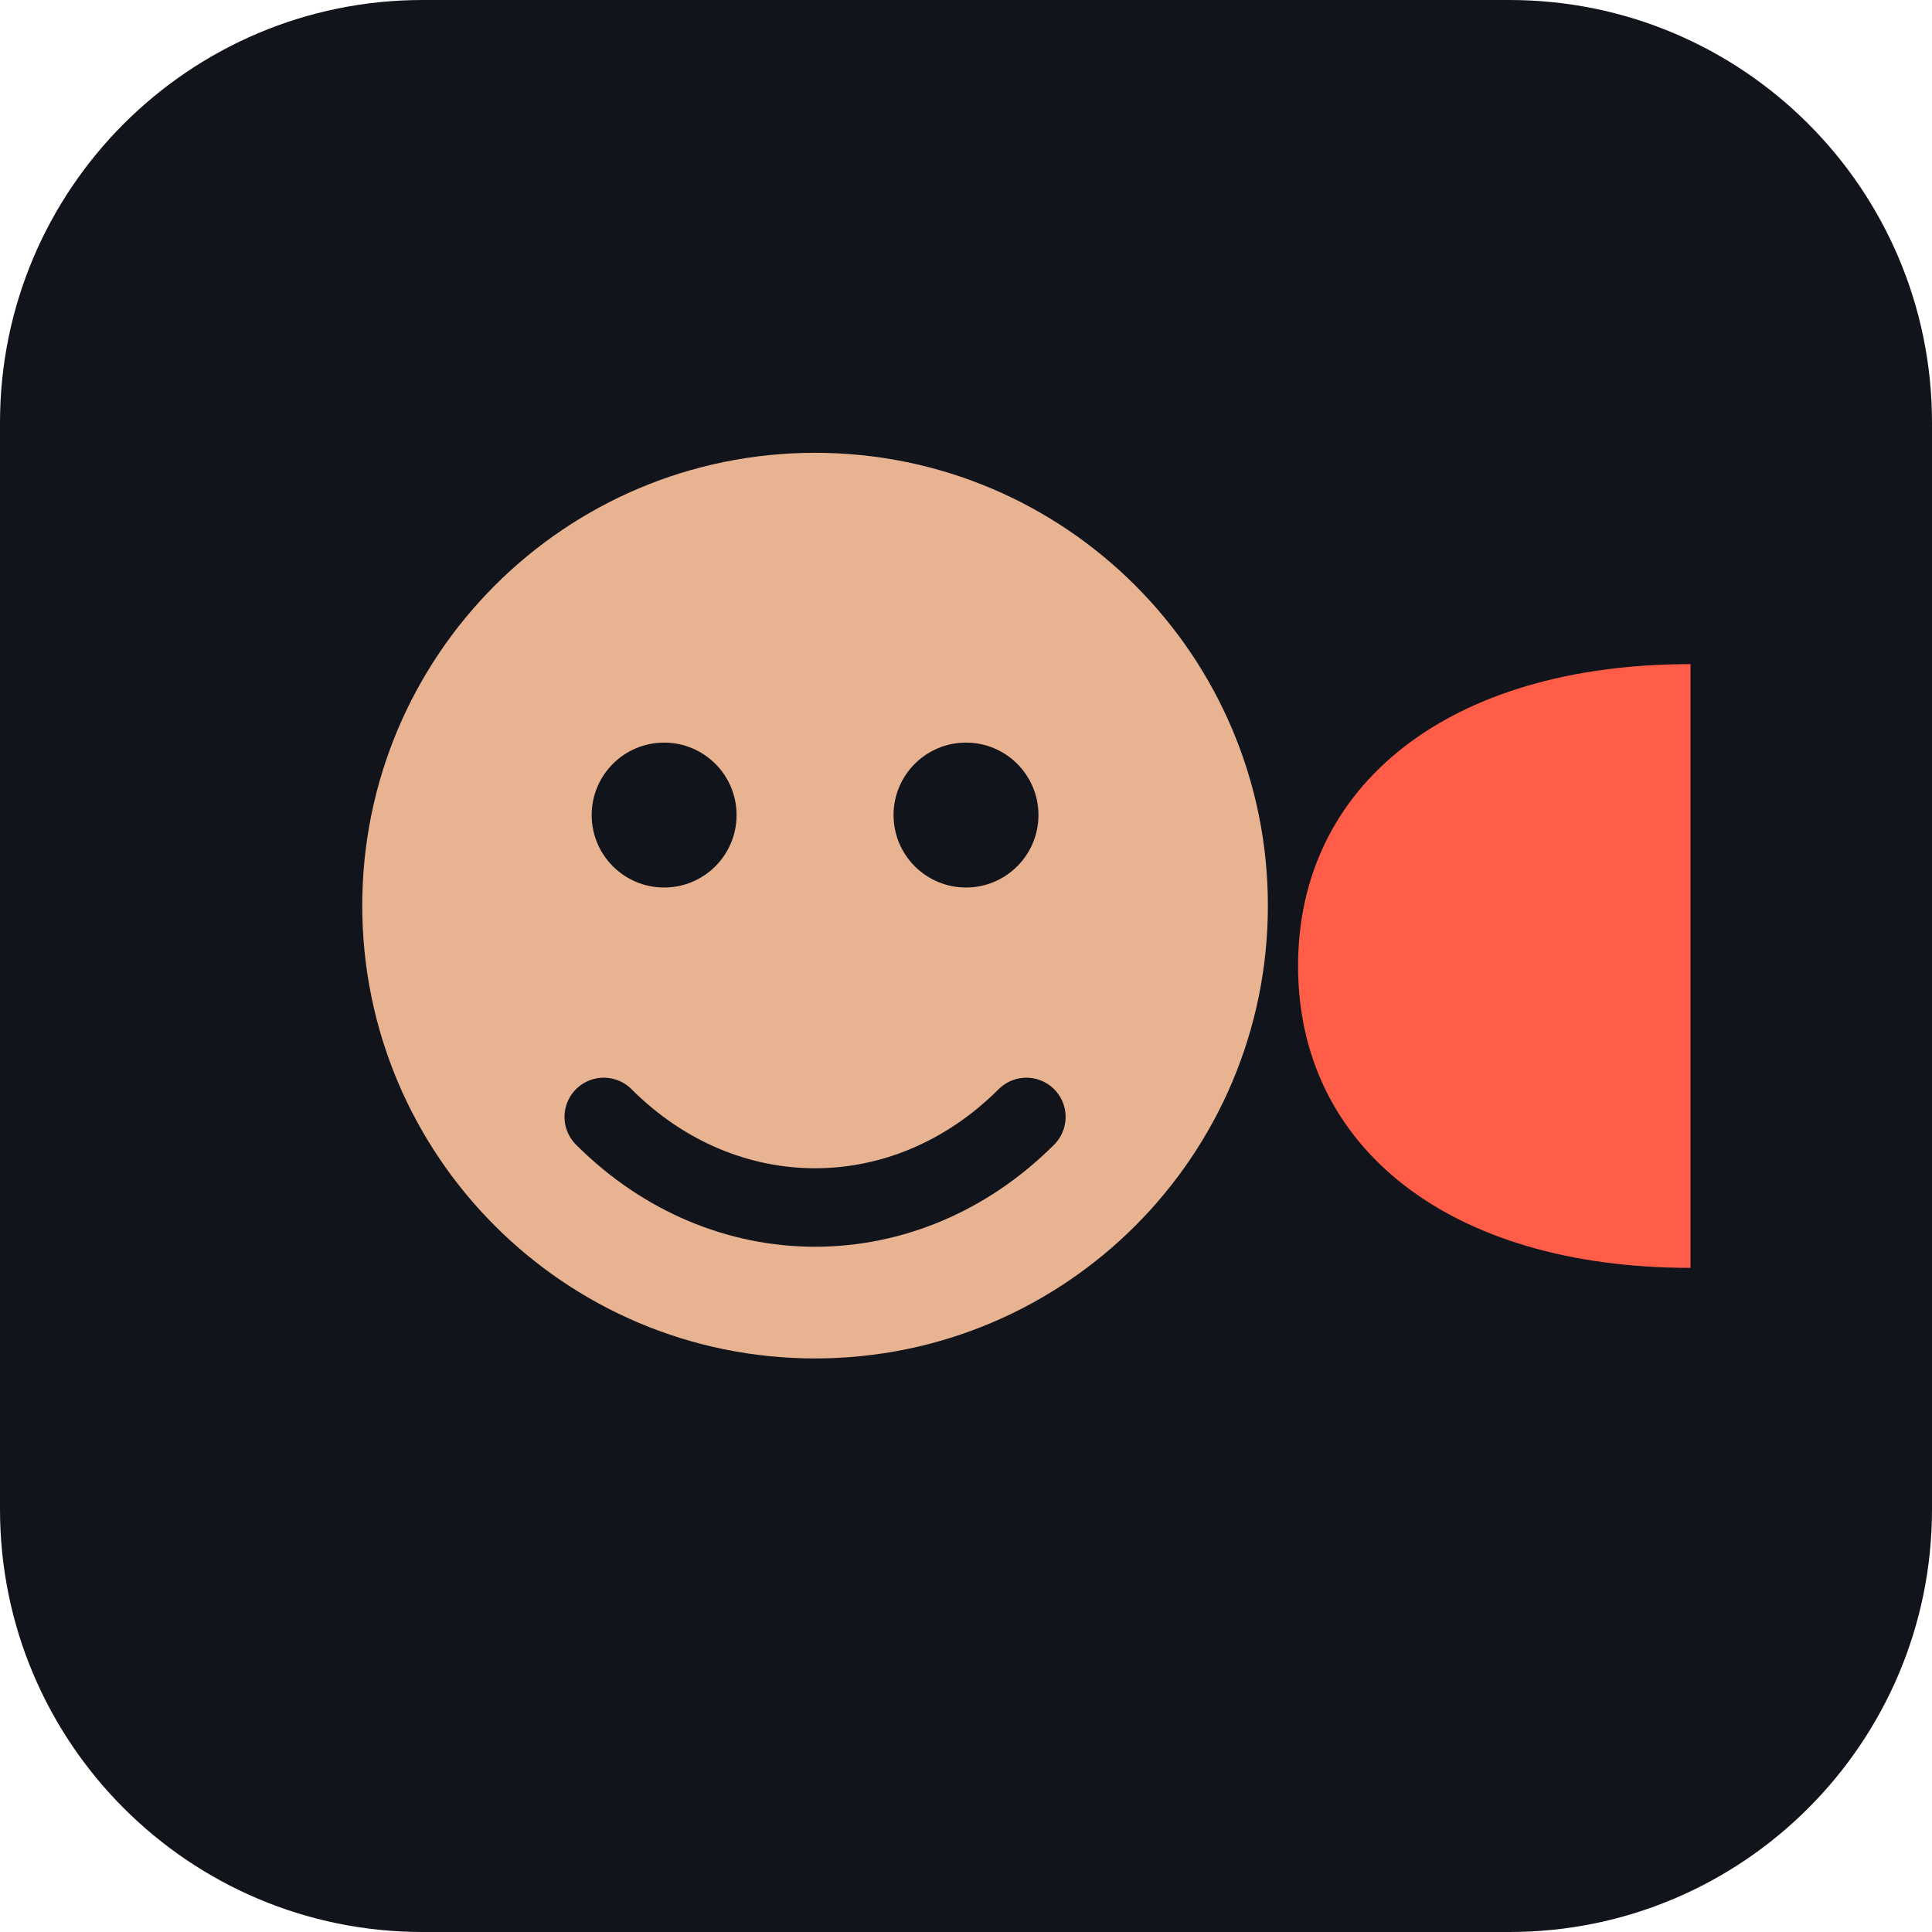
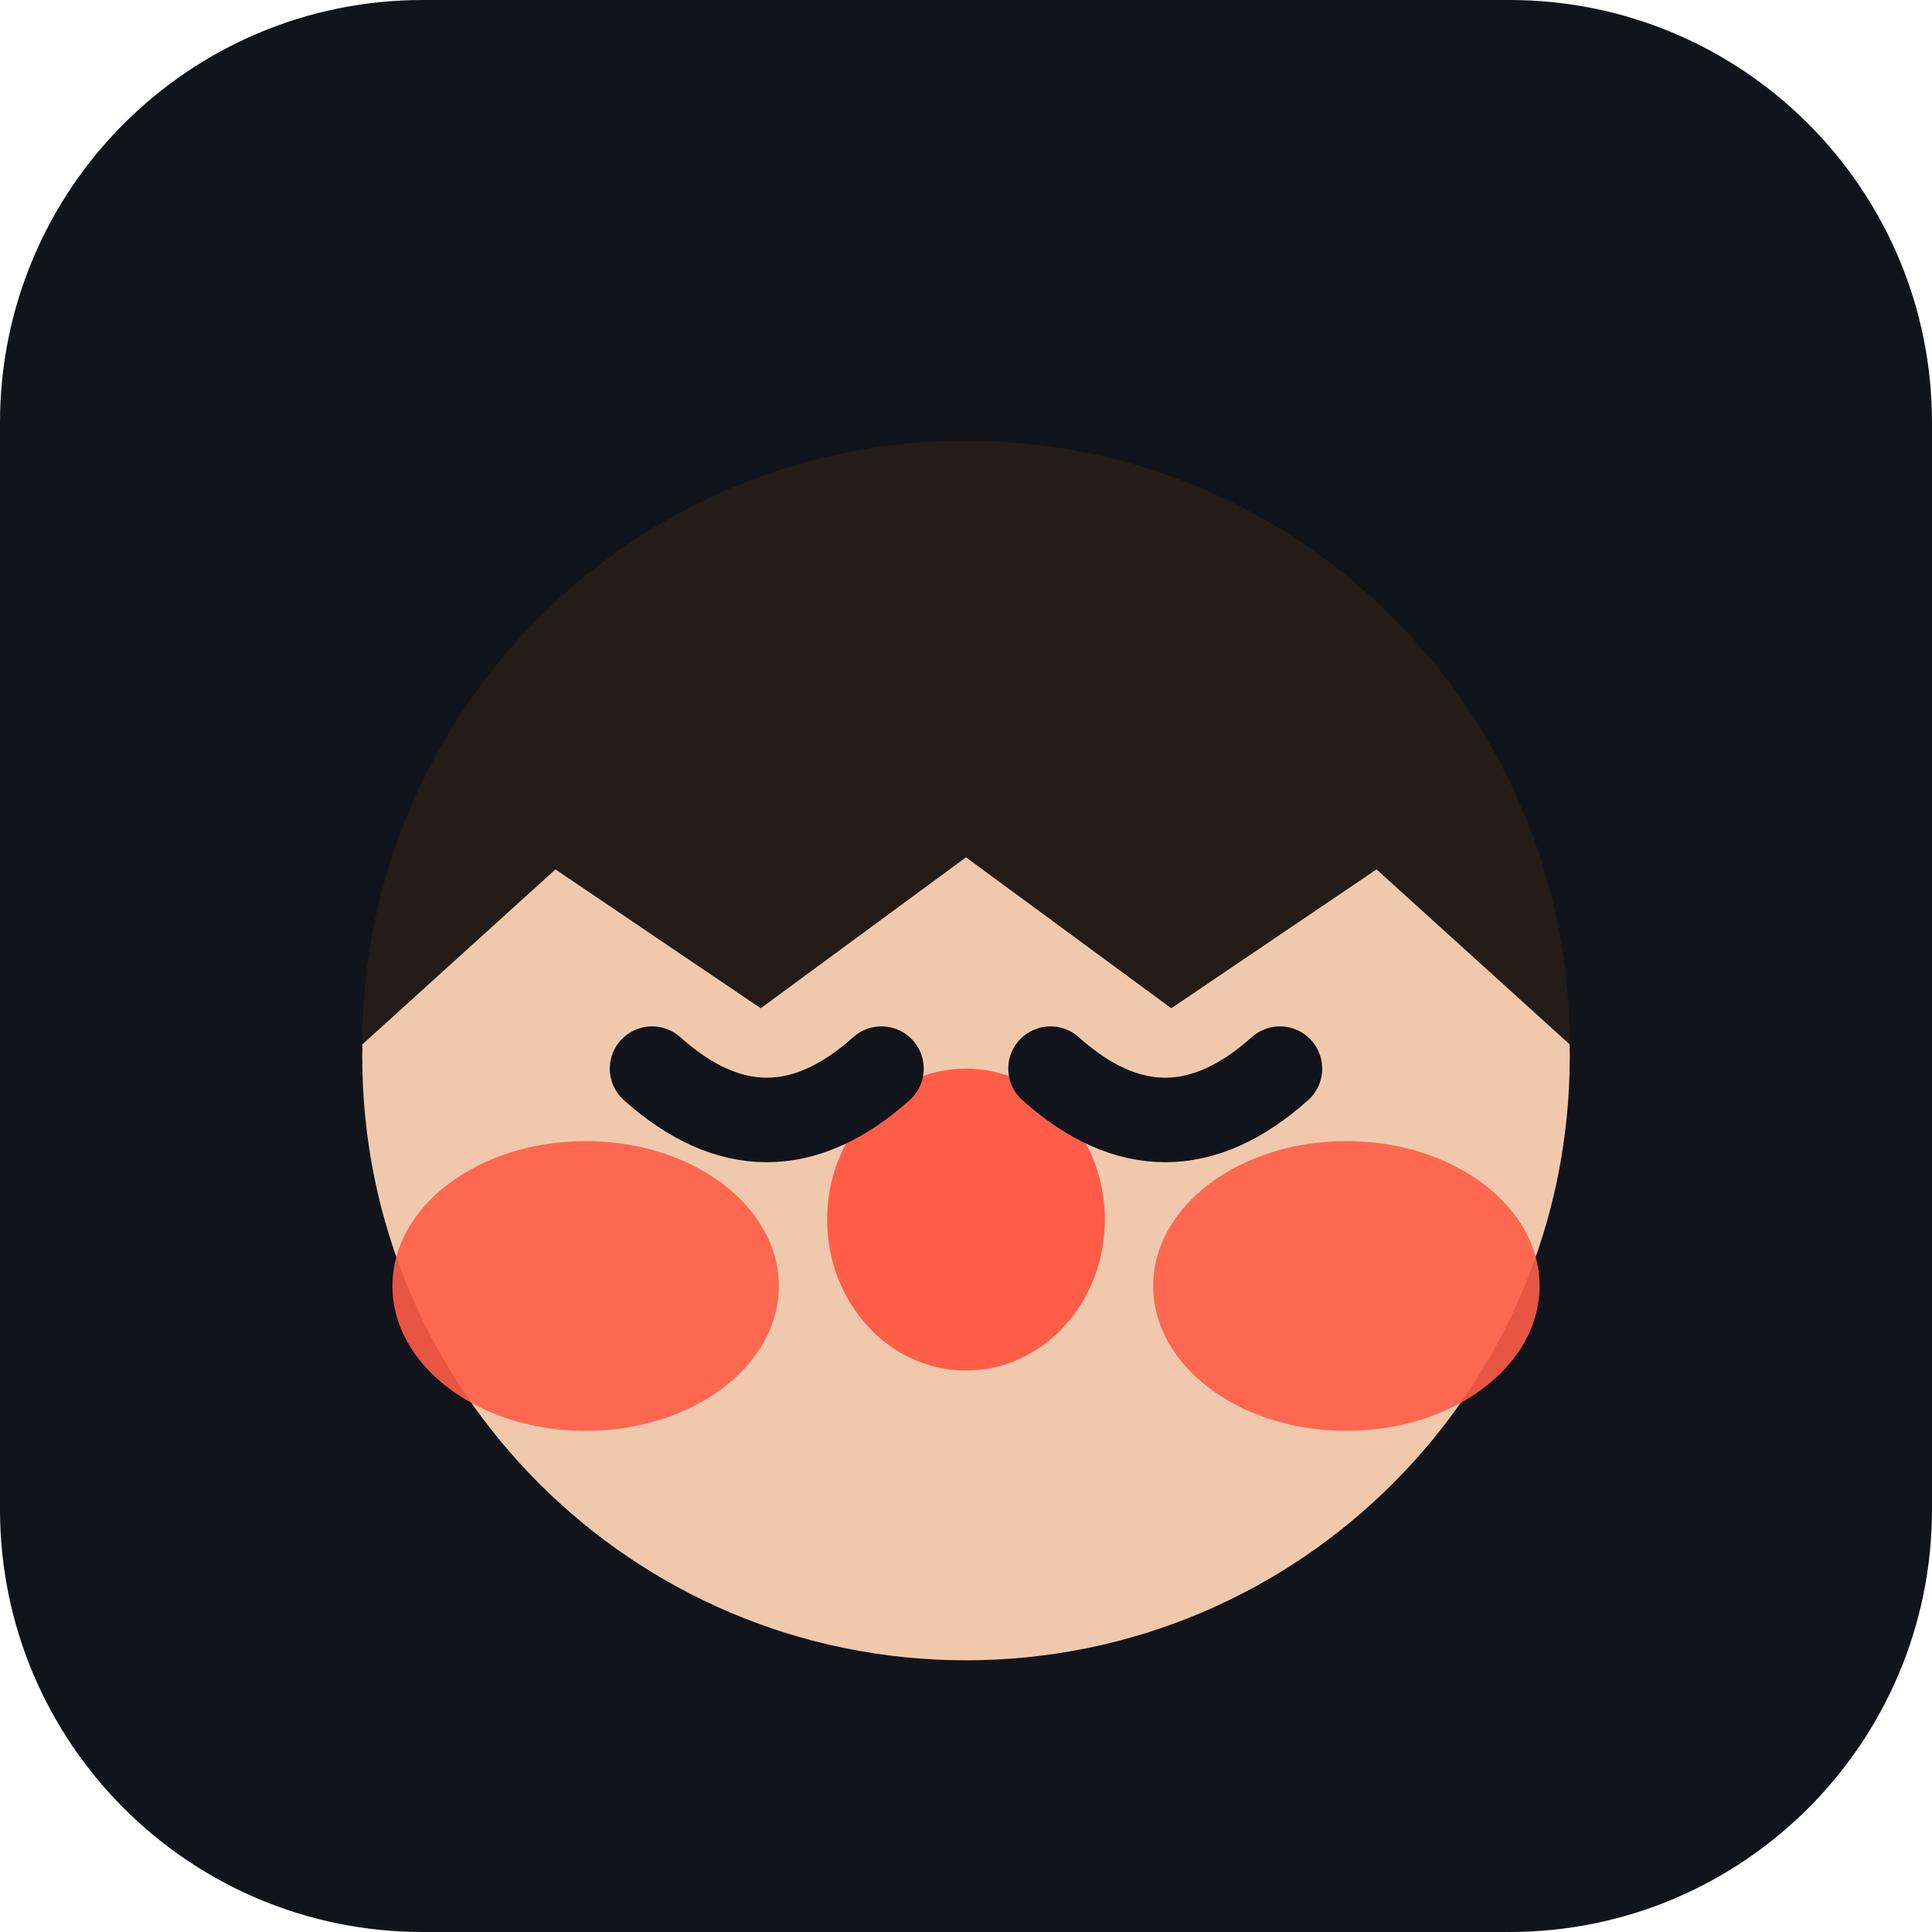
<svg xmlns="http://www.w3.org/2000/svg" viewBox="0 0 64 64">
  <rect width="64" height="64" rx="14" fill="#12141c" />
-   <circle cx="27" cy="30" r="15" fill="#e8b391" />
-   <circle cx="22" cy="27" r="2.4" fill="#12141c" />
-   <circle cx="32" cy="27" r="2.4" fill="#12141c" />
-   <path d="M20 37c4 4 10 4 14 0" stroke="#12141c" stroke-width="2.6" fill="none" stroke-linecap="round" />
-   <path d="M56 22c-8 0-13 4-13 10s5 10 13 10z" fill="#ff5d47" />
+   <circle cx="32" cy="35" r="20" fill="#f0c9ad" />
+   <path fill="#241c16" d="M12 34.6A20 20 0 0 1 52 34.6L45.6 28.8 38.8 33.4 32 28.4 25.2 33.4 18.4 28.8Z" />
+   <ellipse cx="19.4" cy="42.6" rx="6.4" ry="4.8" fill="#ff5d47" opacity="0.9" />
+   <ellipse cx="44.6" cy="42.6" rx="6.4" ry="4.8" fill="#ff5d47" opacity="0.9" />
+   <ellipse cx="32" cy="40.4" rx="4.6" ry="5" fill="#ff5d47" />
+   <path d="M21.6 35.4q3.8 3.4 7.6 0M34.8 35.4q3.8 3.4 7.6 0" stroke="#12141c" stroke-width="2.8" fill="none" stroke-linecap="round" />
</svg>
